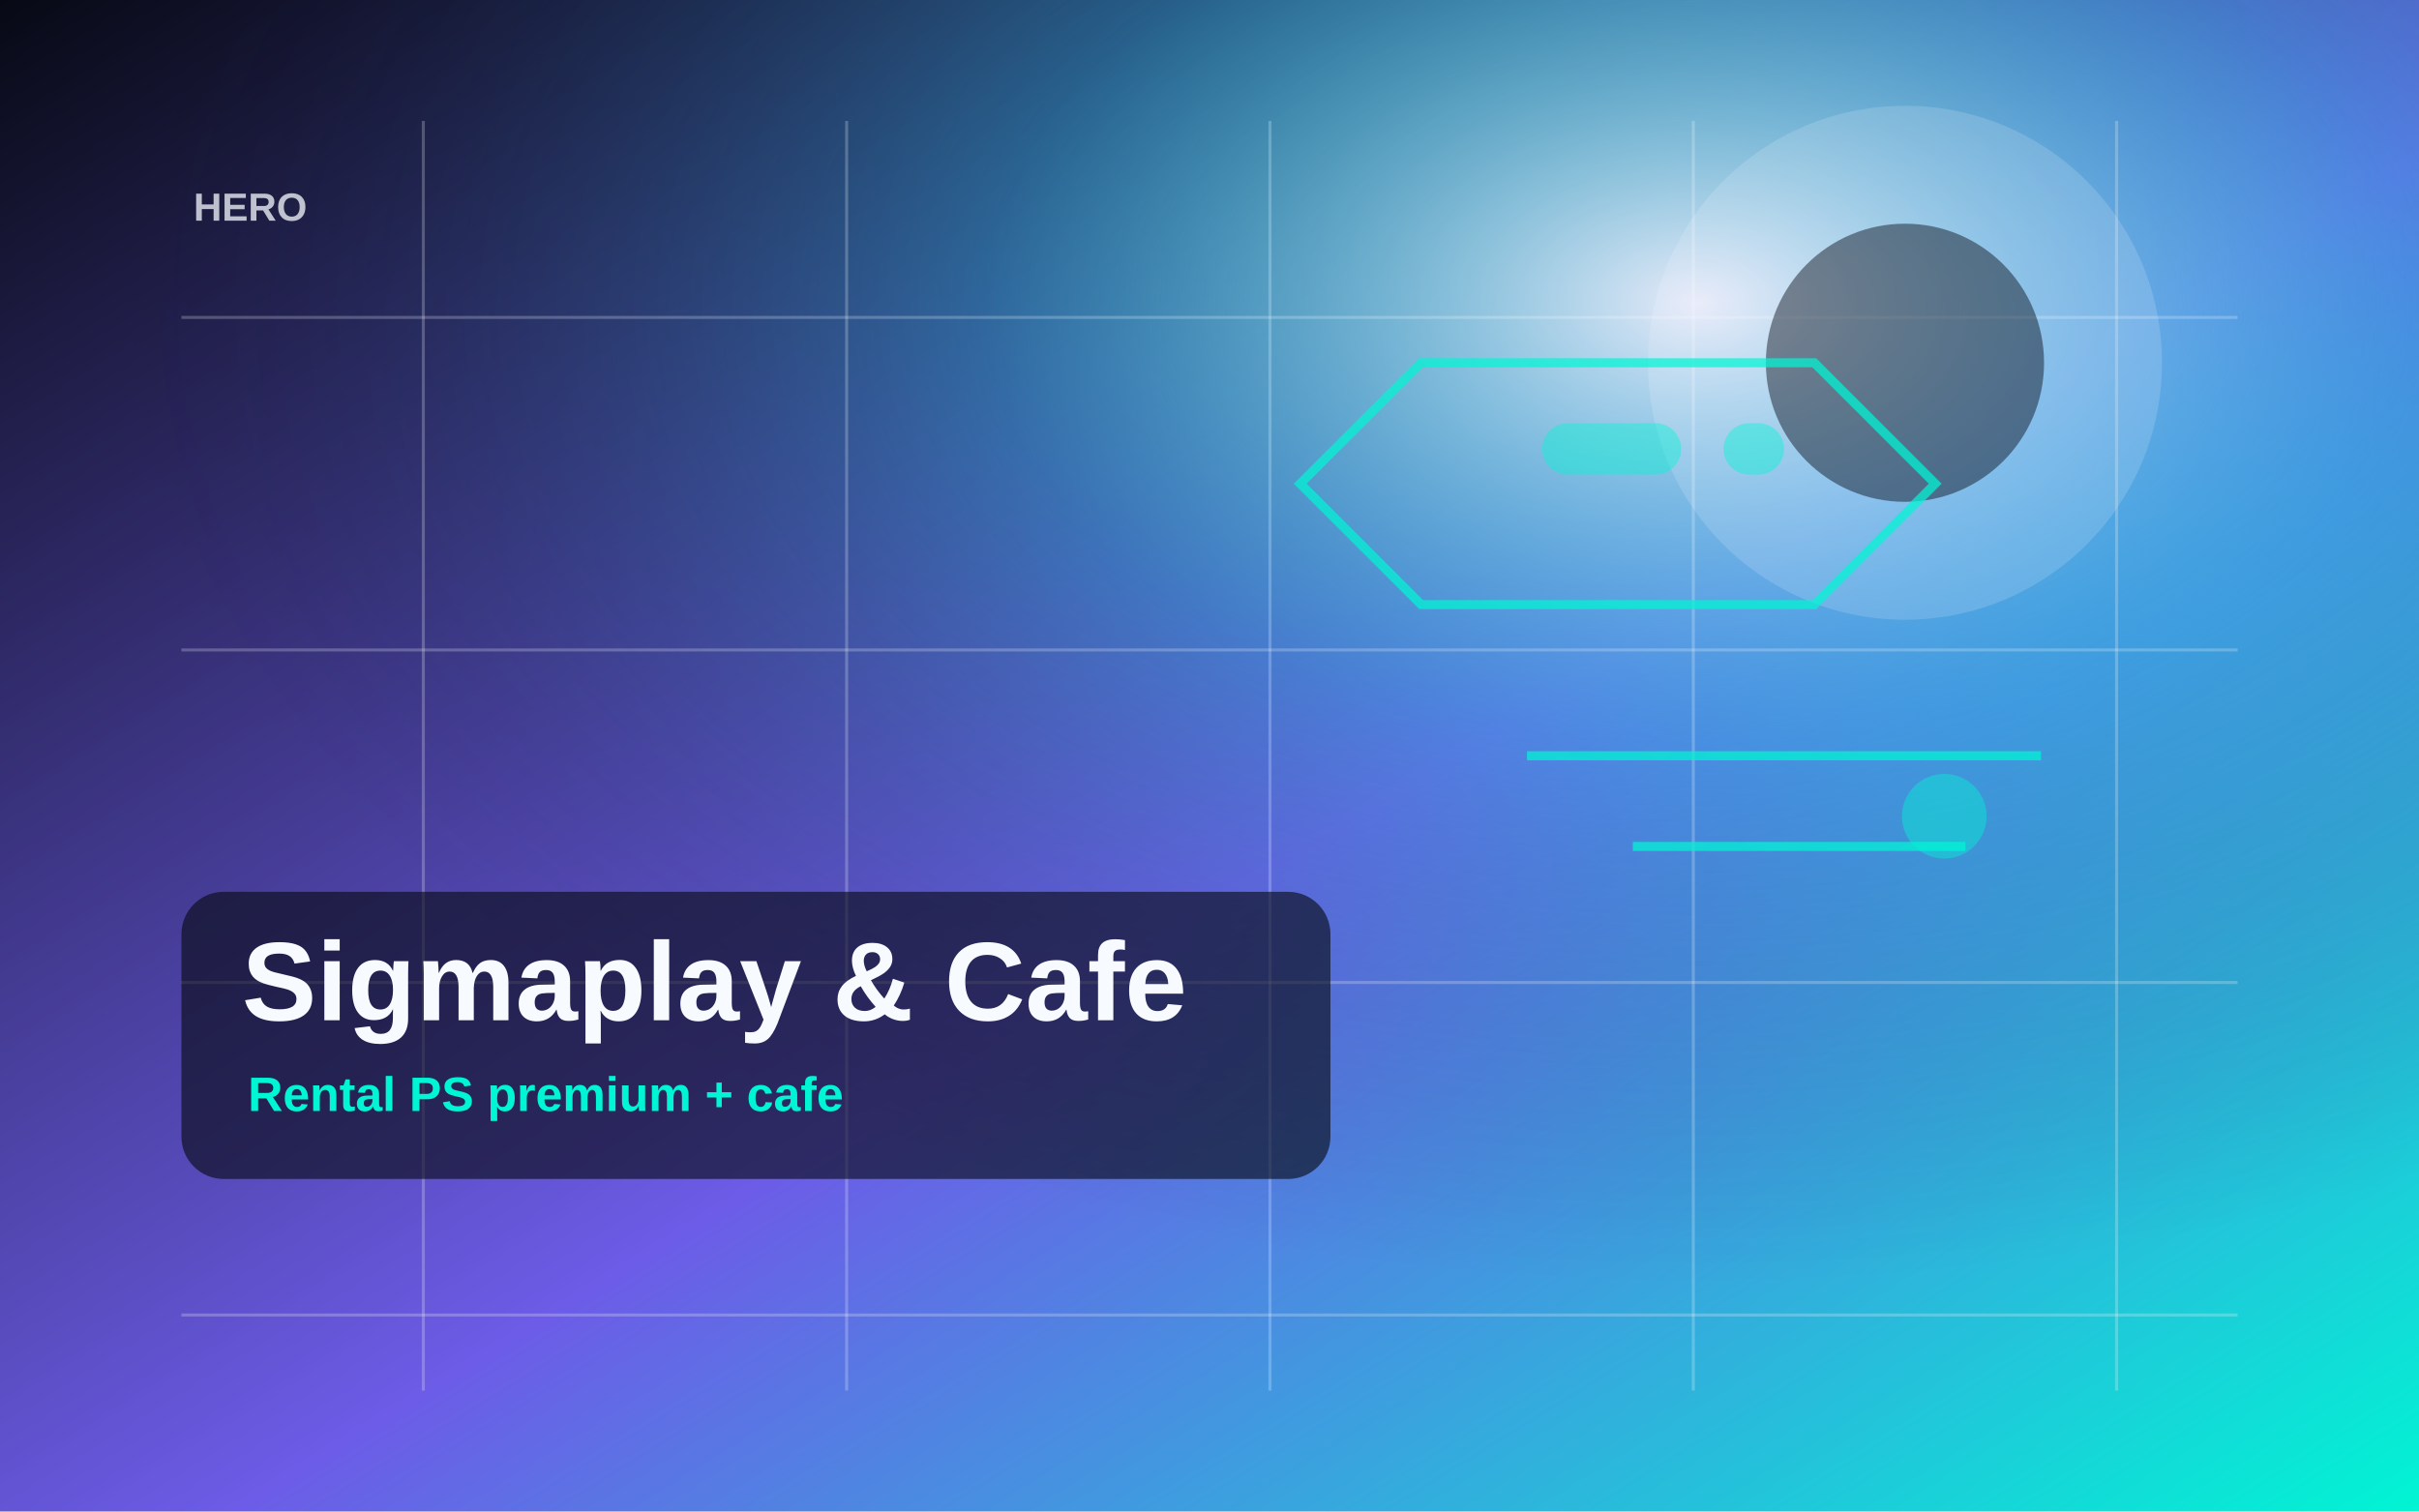
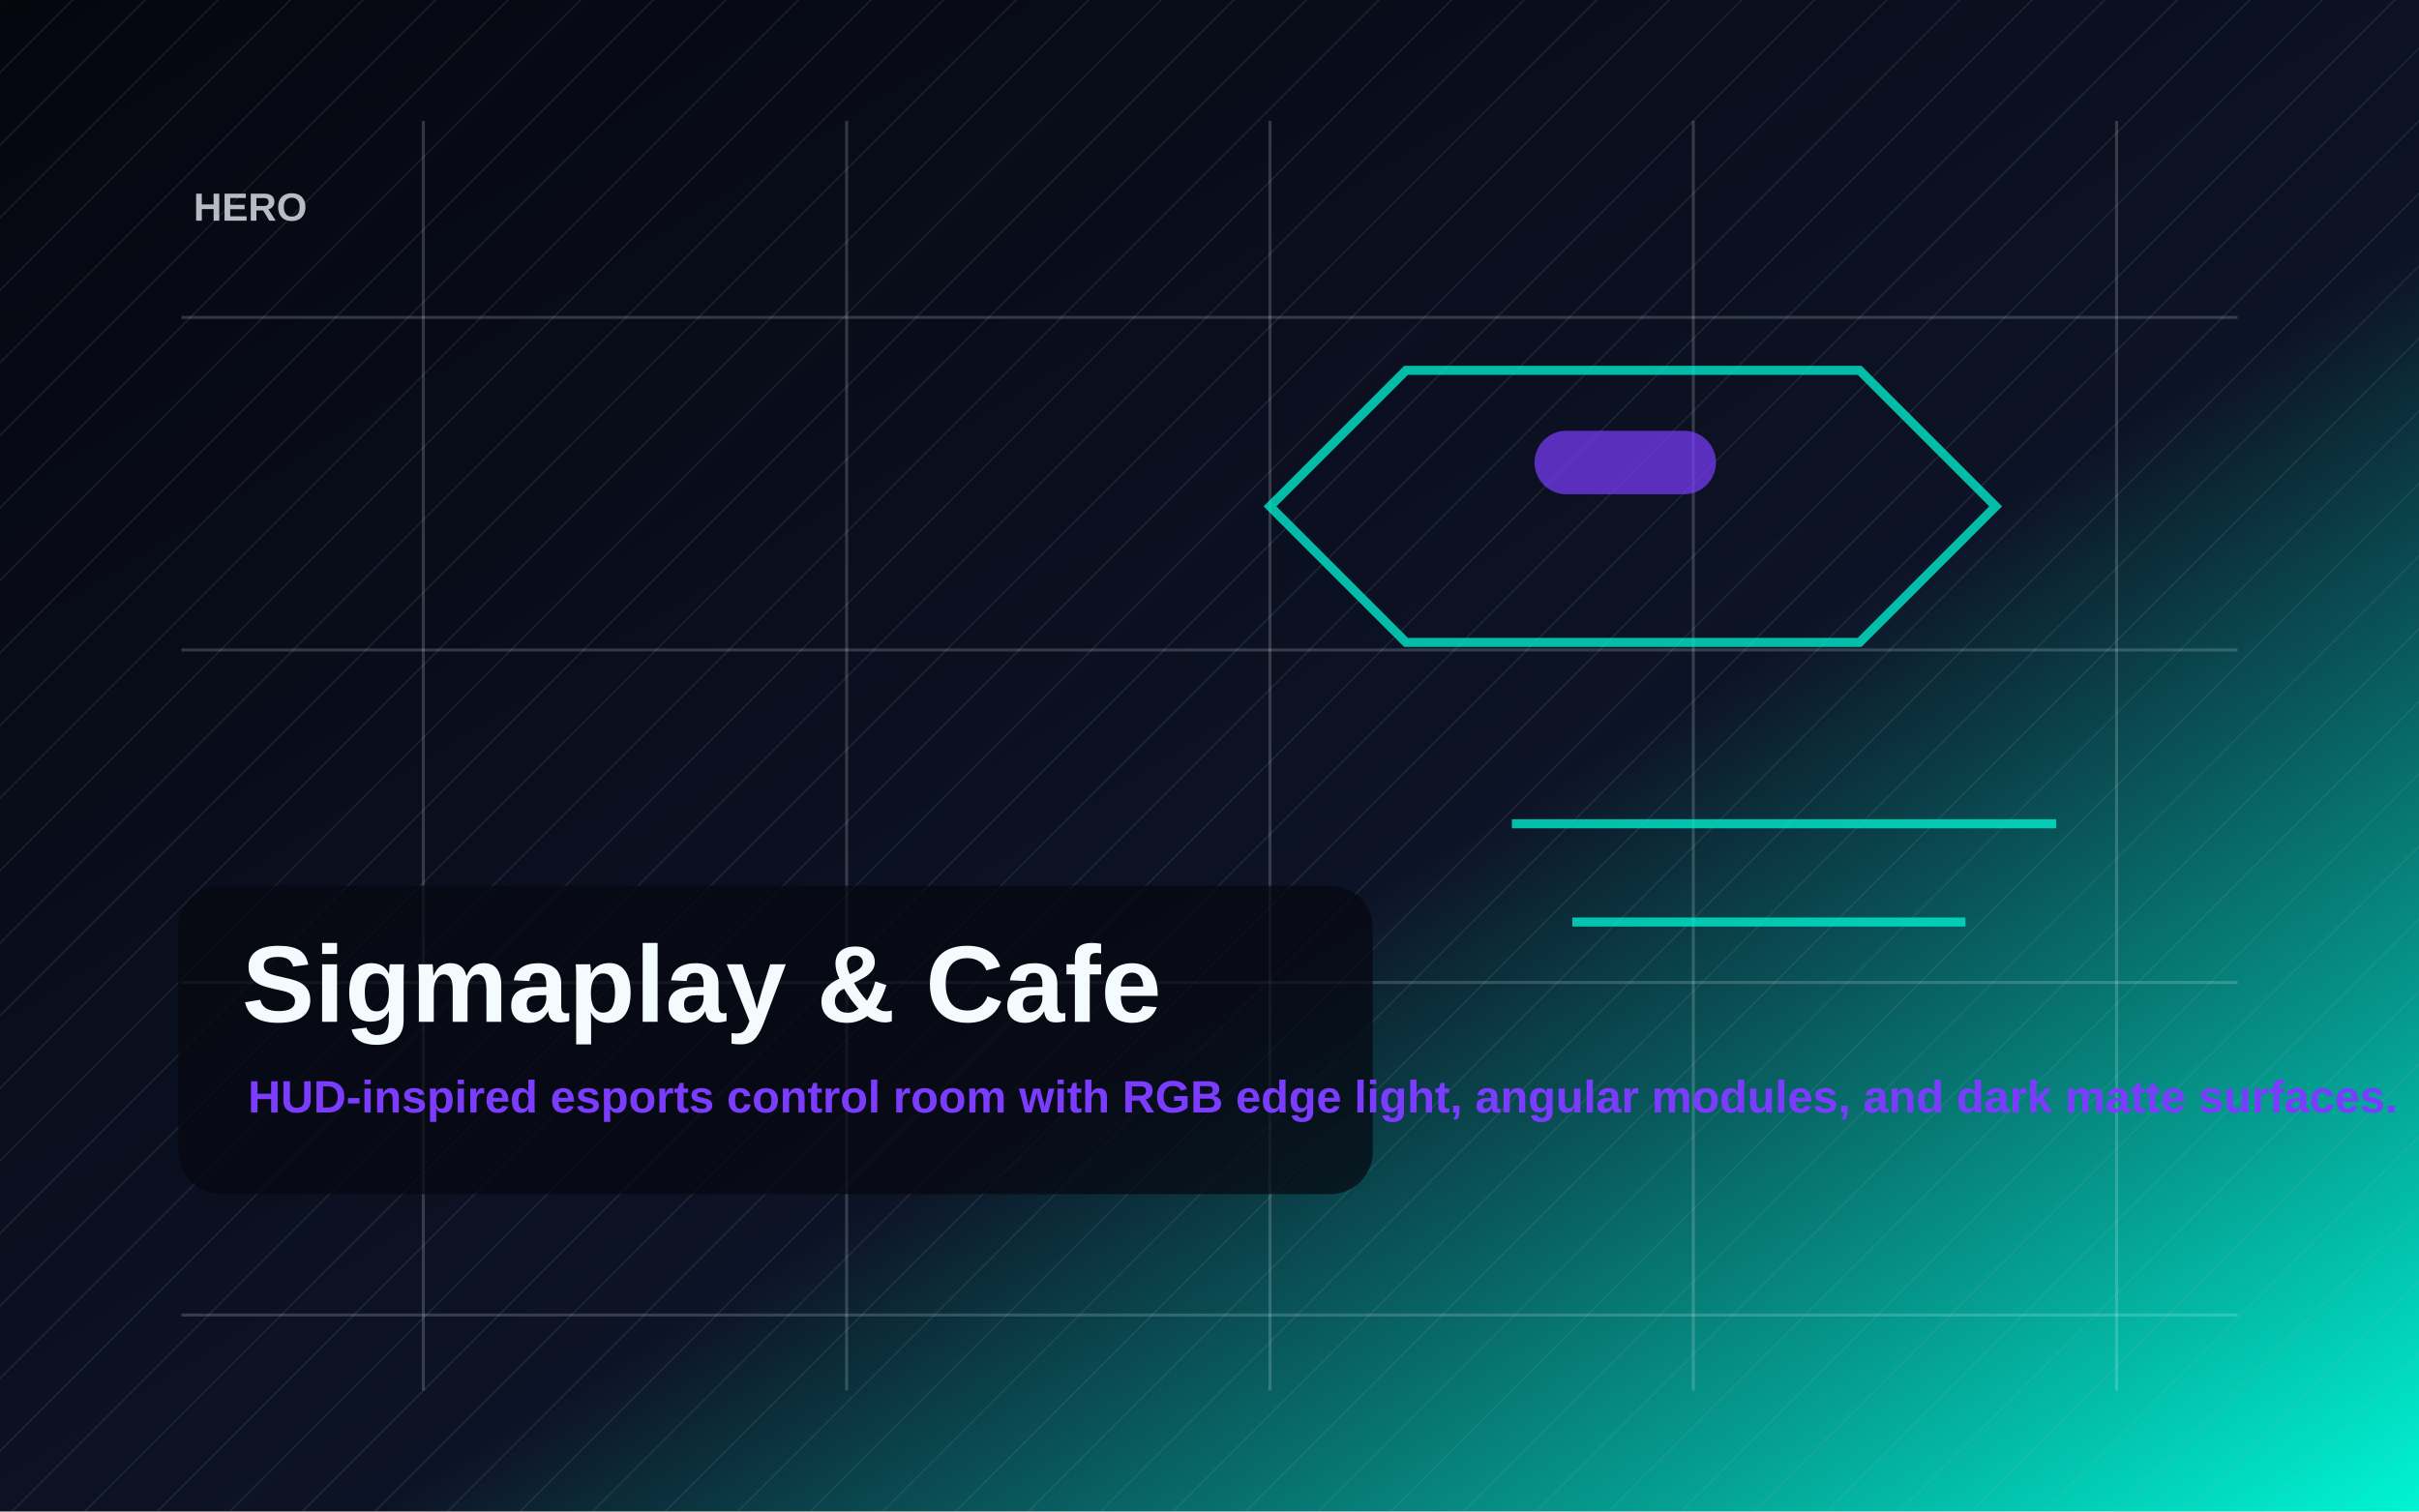
<svg xmlns="http://www.w3.org/2000/svg" width="1600" height="1000" viewBox="0 0 1600 1000" role="img" aria-label="Sigmaplay &amp; Cafe">
  <defs>
    <linearGradient id="bg" x1="0" x2="1" y1="0" y2="1">
-       <stop offset="0" stop-color="#070914" />
-       <stop offset="0.55" stop-color="#6c5ce7" />
+       <stop offset="0" stop-color="#05070f" />
+       <stop offset=".58" stop-color="#0d1326" />
      <stop offset="1" stop-color="#00f5d4" />
    </linearGradient>
-     <radialGradient id="glow" cx="70%" cy="20%" r="65%">
-       <stop offset="0" stop-color="#f7fbff" stop-opacity=".9" />
-       <stop offset=".45" stop-color="#00f5d4" stop-opacity=".25" />
-       <stop offset="1" stop-color="#070914" stop-opacity="0" />
-     </radialGradient>
+     <pattern id="grain" width="48" height="48" patternUnits="userSpaceOnUse">
+       <path d="M0 48L48 0M-12 12L12-12M36 60L60 36" stroke="#9ca9bd" stroke-opacity=".13" />
+     </pattern>
  </defs>
  <rect width="1600" height="1000" fill="url(#bg)" />
-   <rect width="1600" height="1000" fill="url(#glow)" />
-   <g fill="none" stroke="#f7fbff" stroke-opacity=".24" stroke-width="2">
-     <path d="M120 210 H1480 M120 430 H1480 M120 650 H1480 M120 870 H1480" />
-     <path d="M280 80 V920 M560 80 V920 M840 80 V920 M1120 80 V920 M1400 80 V920" />
+   <rect width="1600" height="1000" fill="url(#grain)" />
+   <g fill="none" stroke="#f4fbff" stroke-opacity=".18" stroke-width="2">
+     <path d="M120 210H1480M120 430H1480M120 650H1480M120 870H1480" />
+     <path d="M280 80V920M560 80V920M840 80V920M1120 80V920M1400 80V920" />
  </g>
-   <circle cx="1260" cy="240" r="170" fill="#f7fbff" opacity=".16" />
-   <circle cx="1260" cy="240" r="92" fill="#070914" opacity=".45" />
-   <g fill="none" stroke="#00f5d4" stroke-width="6" opacity=".72">
-     <path d="M940 240h260l80 80-80 80H940l-80-80z" />
-     <path d="M1010 500h340" />
-     <path d="M1080 560h220" />
+   <g fill="none" stroke="#00f5d4" stroke-width="6" opacity=".75">
+     <path d="M930 245h300l90 90-90 90H930l-90-90z" />
+     <path d="M1000 545h360" />
+     <path d="M1040 610h260" />
  </g>
-   <g fill="#00f5d4" opacity=".42">
-     <rect x="1020" y="280" width="92" height="34" rx="17" />
-     <rect x="1140" y="280" width="40" height="34" rx="17" />
-     <circle cx="1286" cy="540" r="28" />
-   </g>
-   <rect x="120" y="590" width="760" height="190" rx="28" fill="#070914" opacity=".62" />
-   <text x="160" y="675" font-family="Arial, Helvetica, sans-serif" font-size="74" font-weight="900" fill="#f7fbff">Sigmaplay &amp; Cafe</text>
-   <text x="164" y="735" font-family="Arial, Helvetica, sans-serif" font-size="32" font-weight="700" fill="#00f5d4">Rental PS premium + cafe</text>
-   <text x="128" y="146" font-family="Arial, Helvetica, sans-serif" font-size="26" font-weight="800" fill="#f7fbff" opacity=".74">HERO</text>
+   <rect x="1015" y="285" width="120" height="42" rx="21" fill="#7c3cff" opacity=".7" />
+   <rect x="118" y="586" width="790" height="204" rx="28" fill="#05070f" opacity=".72" />
+   <text x="160" y="676" font-family="Arial, Helvetica, sans-serif" font-size="72" font-weight="900" fill="#f4fbff">Sigmaplay &amp; Cafe</text>
+   <text x="164" y="736" font-family="Arial, Helvetica, sans-serif" font-size="30" font-weight="700" fill="#7c3cff">HUD-inspired esports control room with RGB edge light, angular modules, and dark matte surfaces.</text>
+   <text x="128" y="146" font-family="Arial, Helvetica, sans-serif" font-size="26" font-weight="800" fill="#f4fbff" opacity=".74">HERO</text>
</svg>
